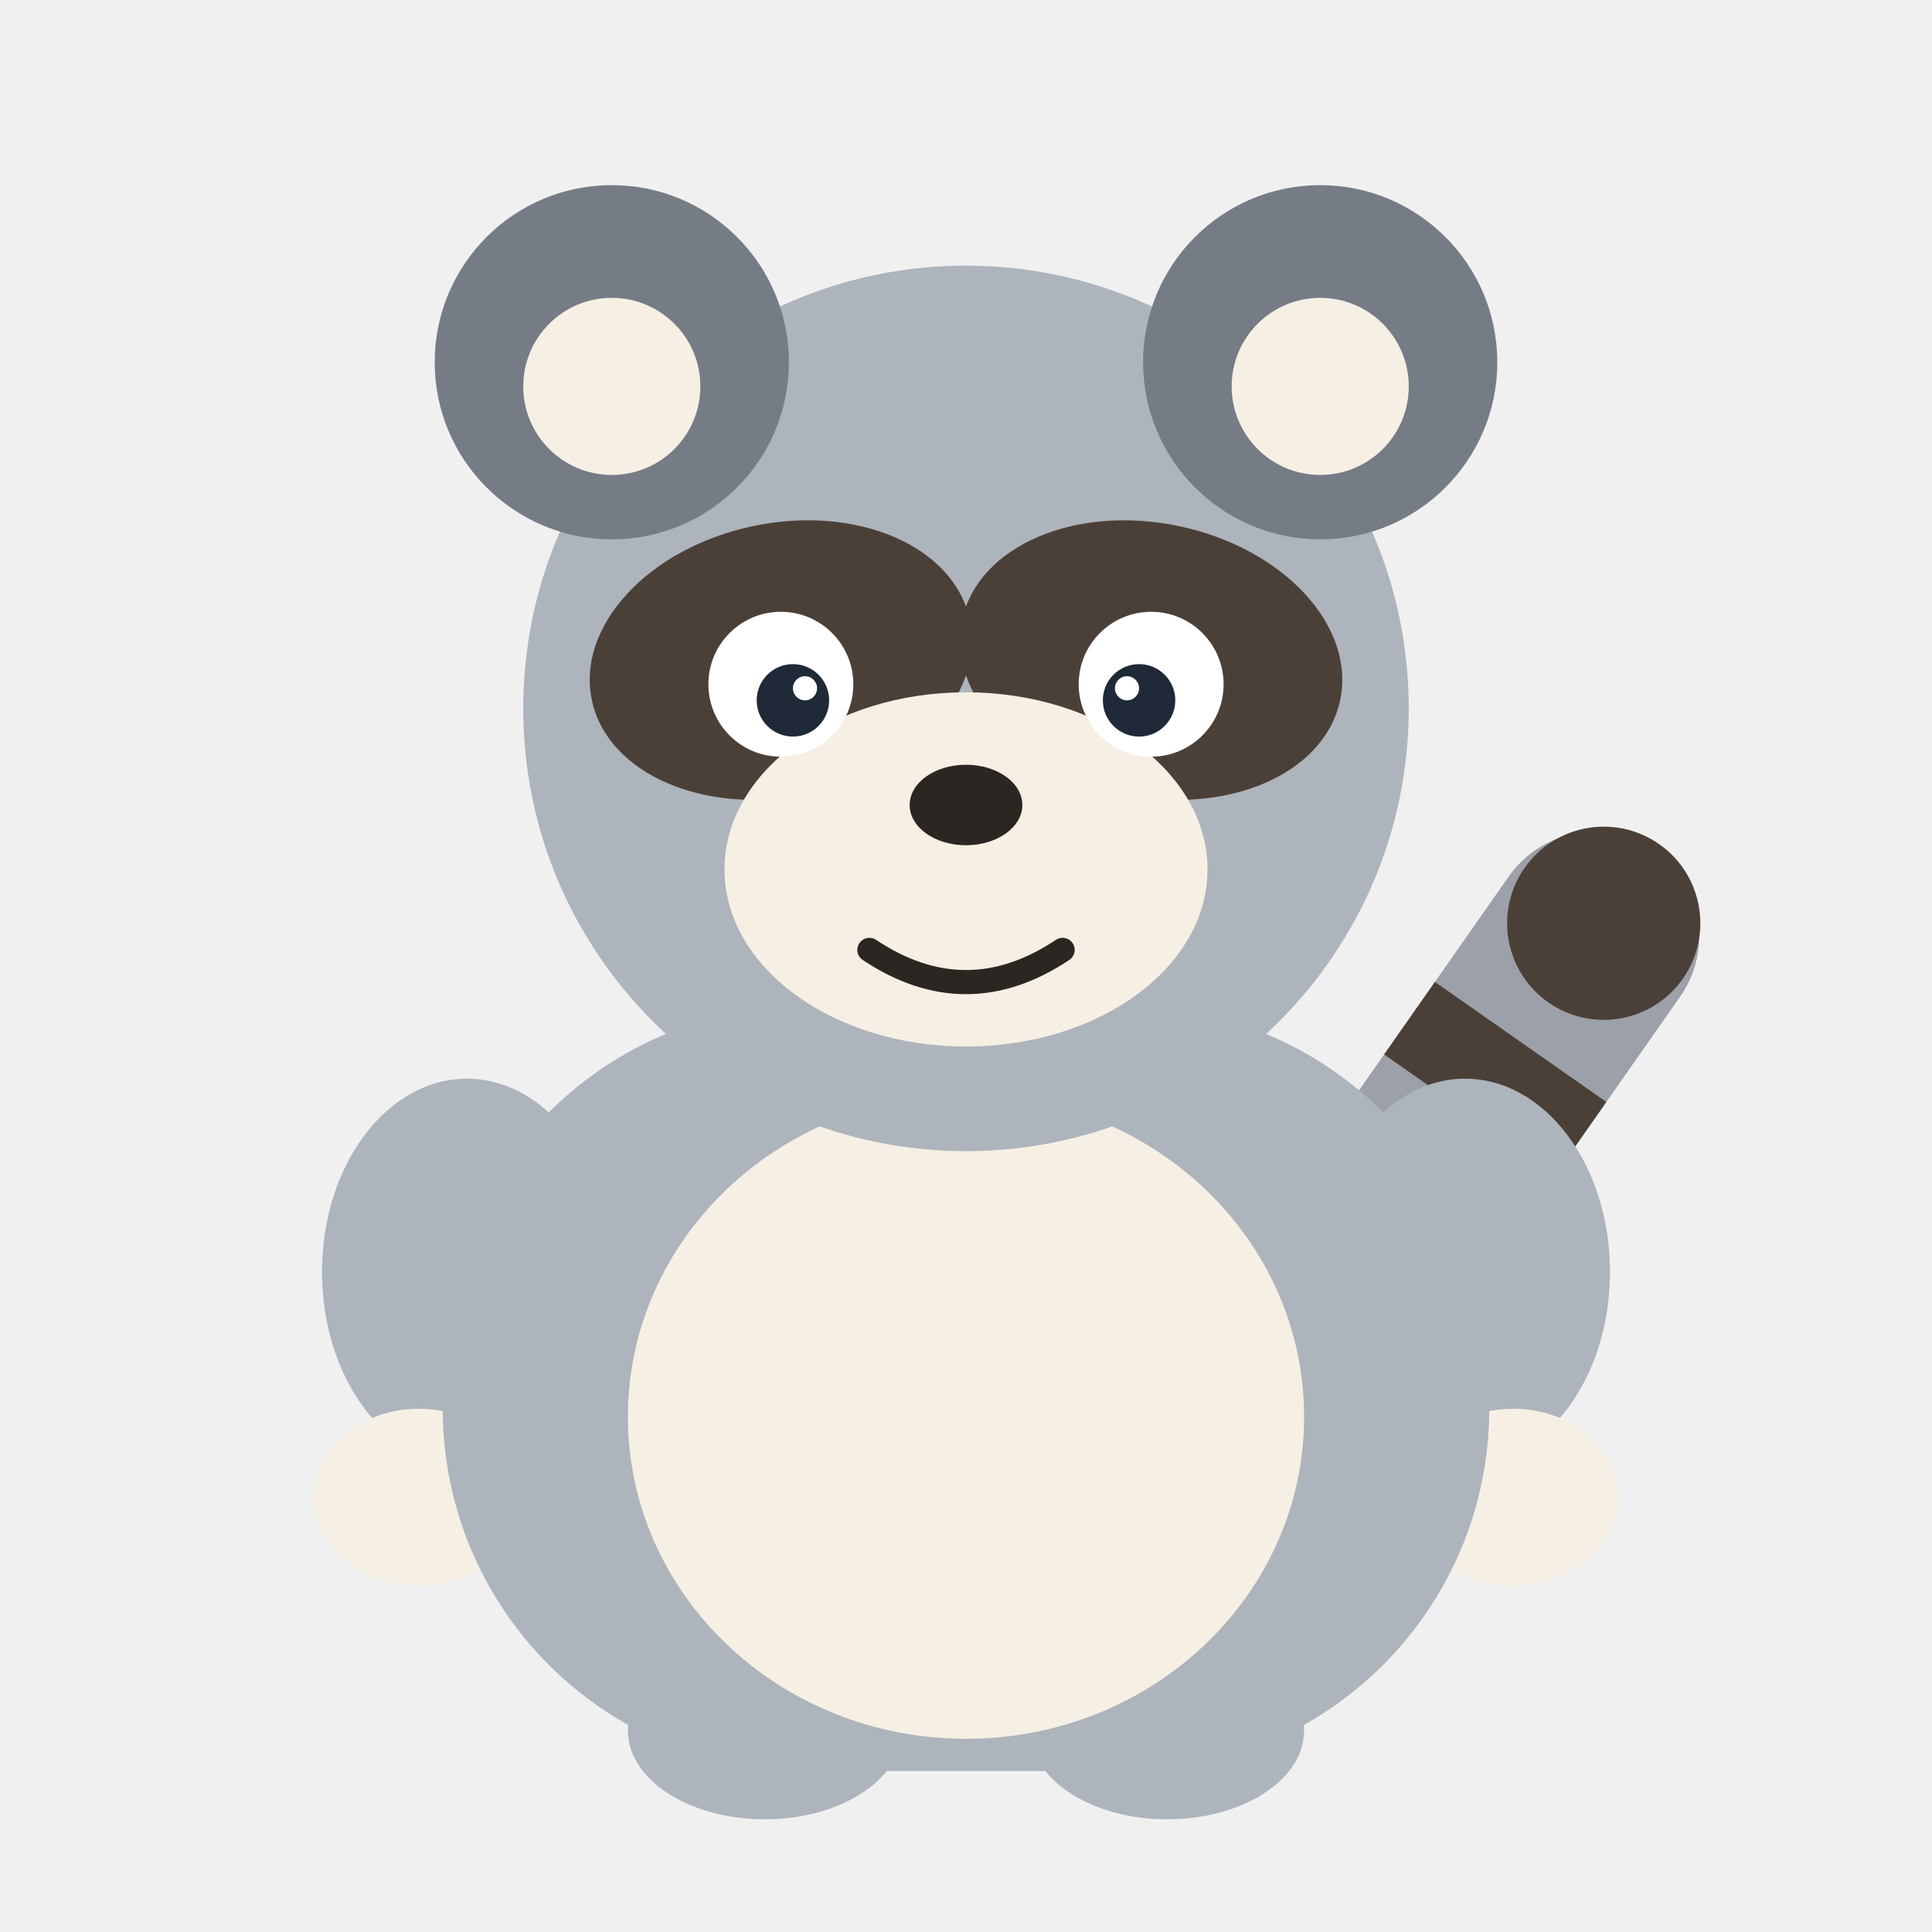
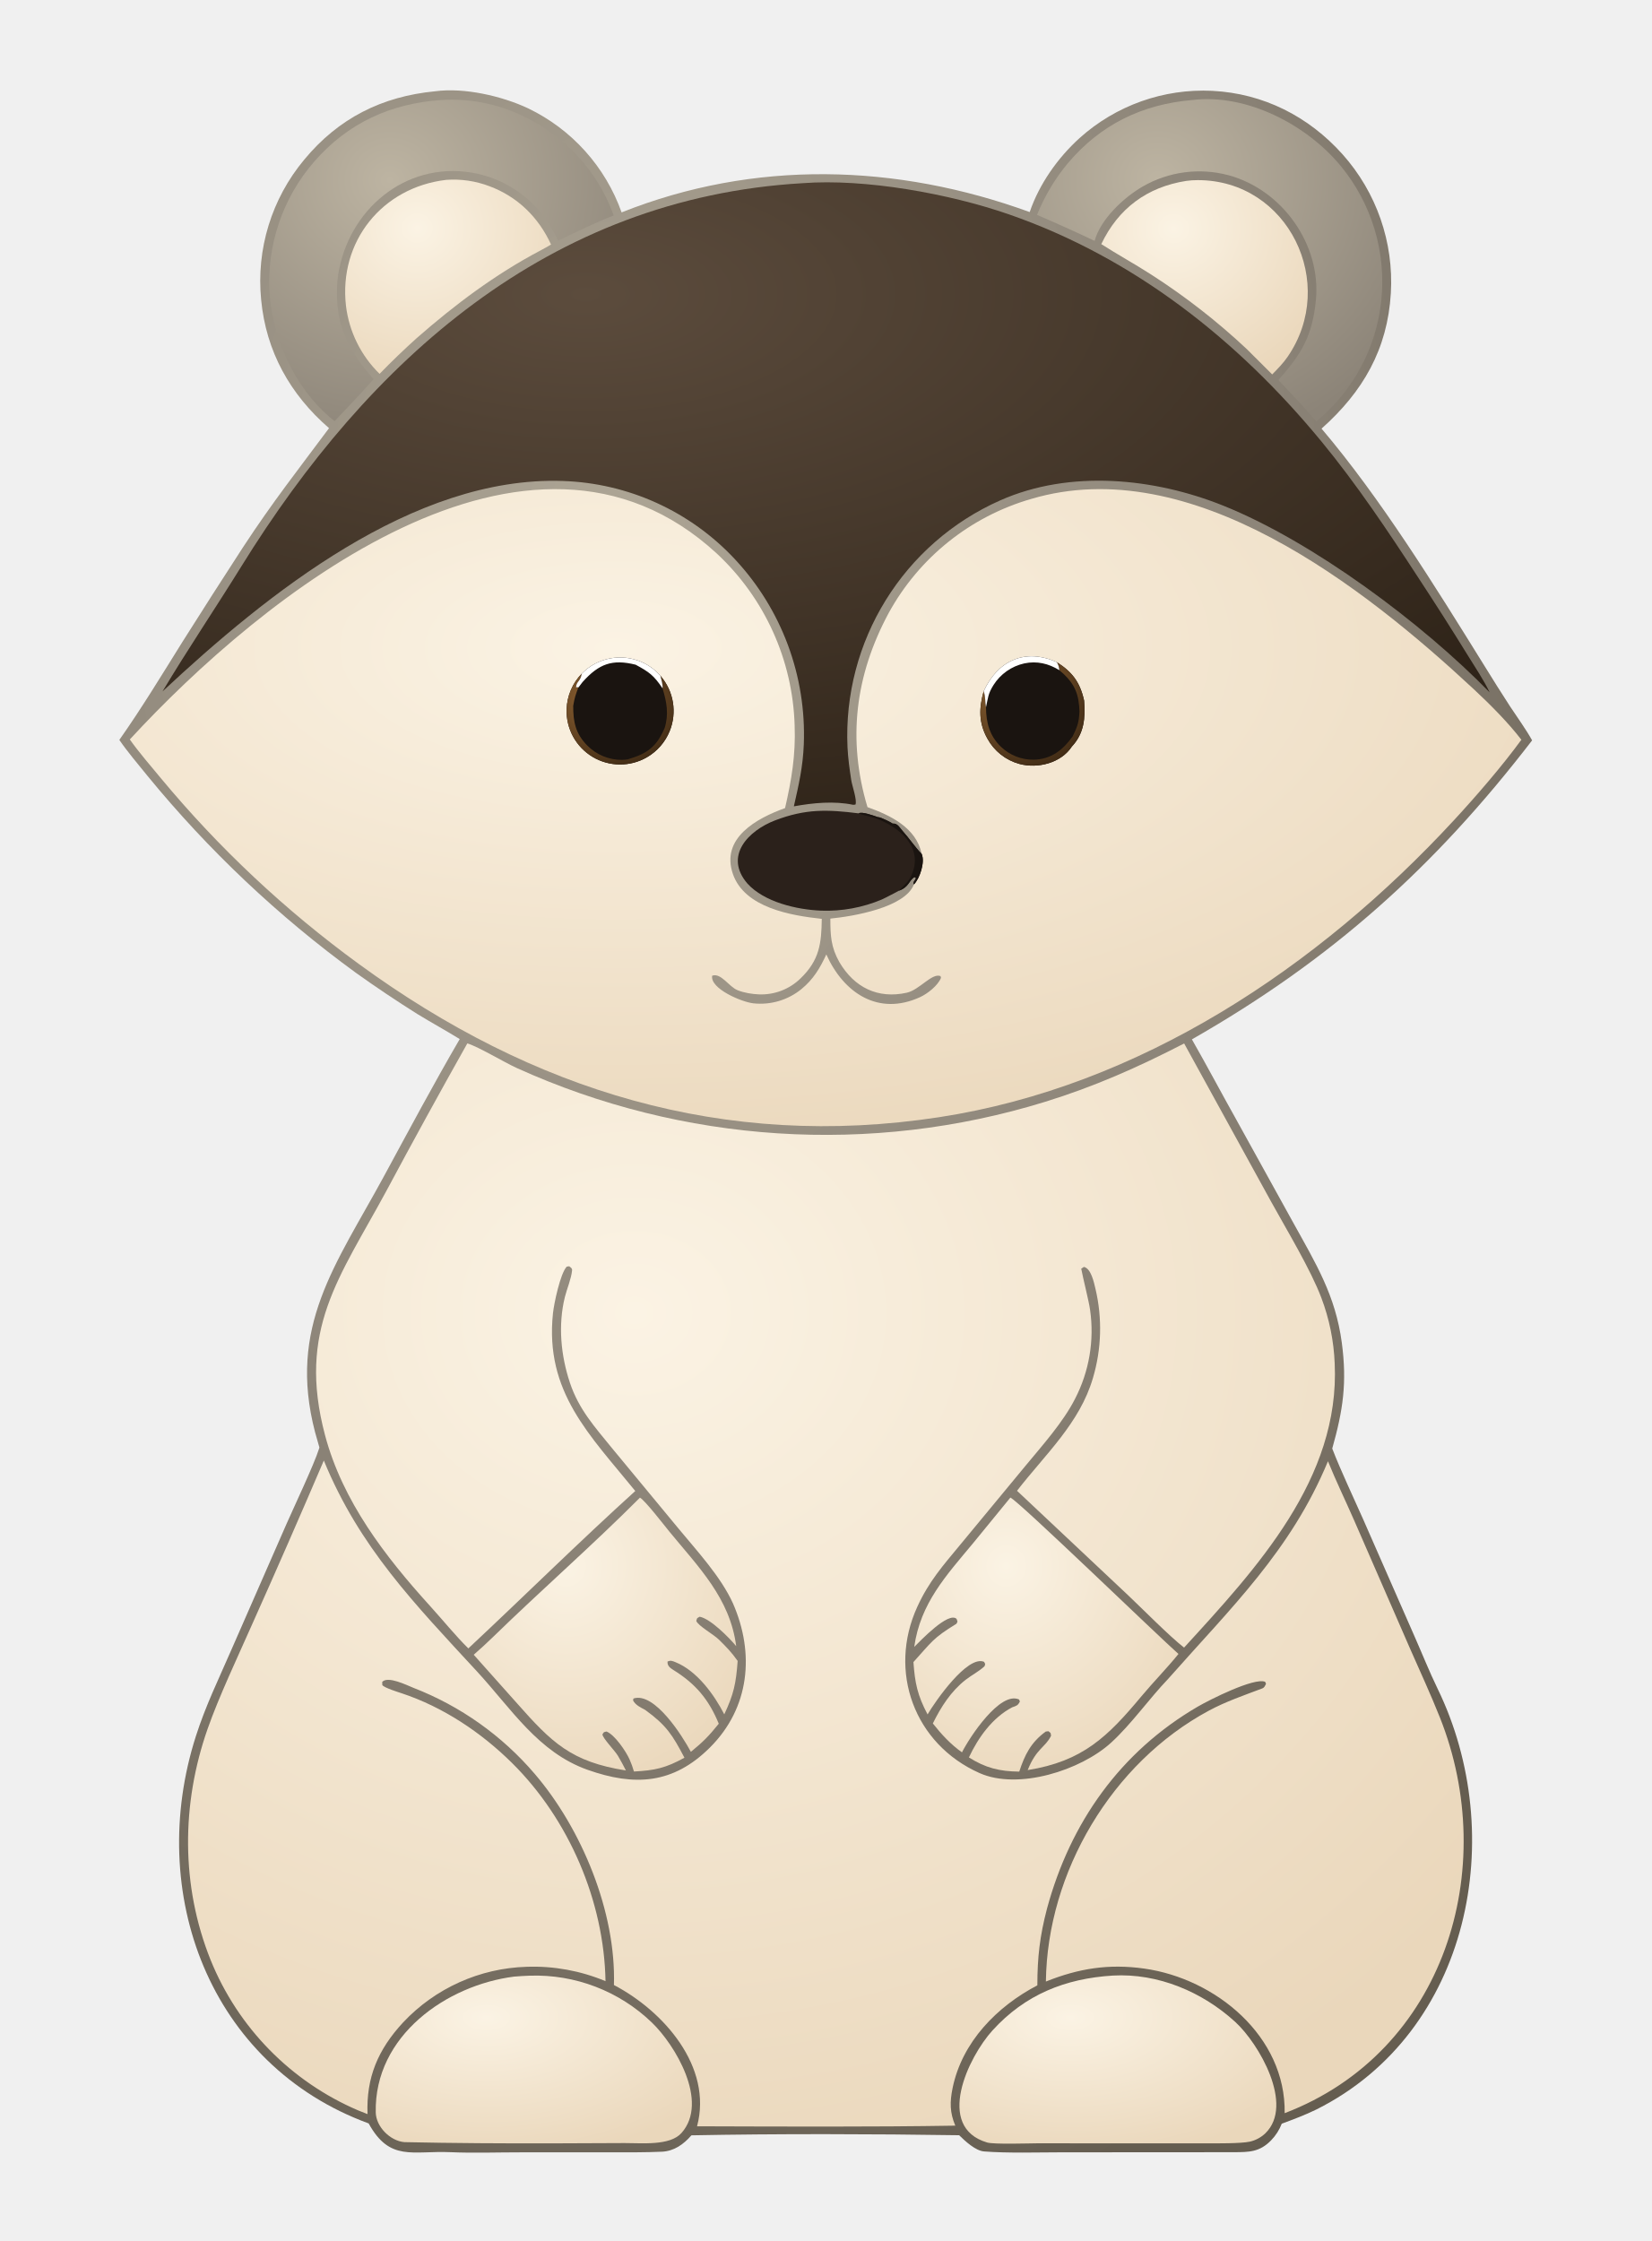
- <svg xmlns="http://www.w3.org/2000/svg" viewBox="0 0 240 240" width="240" height="240">
-   <g transform="translate(178,145) rotate(35)">
-     <rect x="-13" y="-48" width="26" height="85" rx="13" fill="#9CA0A8" />
-     <circle cx="0" cy="-37" r="12" fill="#4B4038" />
-     <rect x="-13" y="-19" width="26" height="11" fill="#4B4038" />
-     <rect x="-13" y="2" width="26" height="11" fill="#4B4038" />
-     <rect x="-13" y="23" width="26" height="11" fill="#4B4038" />
-   </g>
-   <ellipse cx="95" cy="215" rx="17" ry="11" fill="#ADB4BC" />
-   <ellipse cx="145" cy="215" rx="17" ry="11" fill="#ADB4BC" />
-   <ellipse cx="58" cy="158" rx="18" ry="24" fill="#ADB4BC" />
-   <ellipse cx="182" cy="158" rx="18" ry="24" fill="#ADB4BC" />
-   <ellipse cx="52" cy="186" rx="13" ry="11" fill="#F6EFE4" />
-   <ellipse cx="188" cy="186" rx="13" ry="11" fill="#F6EFE4" />
-   <rect x="55" y="125" width="130" height="95" rx="45" fill="#ADB4BC" />
-   <ellipse cx="120" cy="176" rx="42" ry="40" fill="#F6EFE4" />
-   <circle cx="120" cy="88" r="55" fill="#ADB4BC" />
-   <circle cx="76" cy="45" r="22" fill="#767C86" />
-   <circle cx="164" cy="45" r="22" fill="#767C86" />
-   <circle cx="76" cy="48" r="11" fill="#F6EFE4" />
-   <circle cx="164" cy="48" r="11" fill="#F6EFE4" />
-   <ellipse cx="97" cy="82" rx="24" ry="17" fill="#4B4038" transform="rotate(-12 97 82)" />
-   <ellipse cx="143" cy="82" rx="24" ry="17" fill="#4B4038" transform="rotate(12 143 82)" />
-   <ellipse cx="120" cy="108" rx="30" ry="22" fill="#F6EFE4" />
-   <circle cx="97" cy="85" r="9" fill="#FFFFFF" />
-   <circle cx="143" cy="85" r="9" fill="#FFFFFF" />
-   <circle cx="98.5" cy="87" r="4.5" fill="#1F2937" />
-   <circle cx="141.5" cy="87" r="4.5" fill="#1F2937" />
-   <circle cx="100" cy="85.5" r="1.5" fill="#FFFFFF" />
-   <circle cx="140" cy="85.5" r="1.5" fill="#FFFFFF" />
-   <ellipse cx="120" cy="100" rx="7" ry="5" fill="#2B2622" />
-   <path d="M108,118 Q120,126 132,118" stroke="#2B2622" stroke-width="3" fill="none" stroke-linecap="round" />
+ <svg xmlns="http://www.w3.org/2000/svg" viewBox="0 0 896 1216" width="896" height="1216">
+   <defs>
+     <radialGradient id="furGrad" cx="35%" cy="22%" r="85%">
+       <stop offset="0%" stop-color="#ADA595" />
+       <stop offset="55%" stop-color="#8C8478" />
+       <stop offset="100%" stop-color="#655D50" />
+     </radialGradient>
+     <radialGradient id="creamGrad" cx="35%" cy="25%" r="85%">
+       <stop offset="0%" stop-color="#FBF3E4" />
+       <stop offset="100%" stop-color="#EAD7BB" />
+     </radialGradient>
+     <radialGradient id="maskGrad" cx="32%" cy="18%" r="95%">
+       <stop offset="0%" stop-color="#5C4C3D" />
+       <stop offset="100%" stop-color="#2C2116" />
+     </radialGradient>
+     <radialGradient id="earGrad" cx="35%" cy="25%" r="85%">
+       <stop offset="0%" stop-color="#BDB4A2" />
+       <stop offset="100%" stop-color="#8C8478" />
+     </radialGradient>
+     <radialGradient id="irisGrad" cx="35%" cy="28%" r="75%">
+       <stop offset="0%" stop-color="#9C6B37" />
+       <stop offset="100%" stop-color="#432D16" />
+     </radialGradient>
+   </defs>
+   <path fill="url(#furGrad)" d="M558.748 115.071C563.917 99.891 573.977 85.635 585.814 74.923C605.509 57.193 631.422 47.979 657.89 49.292C685.597 50.72 710.072 63.138 728.5 83.714C746.921 104.342 756.359 131.462 754.725 159.07C752.916 189.636 739.491 212.652 717.117 232.578C749.436 270.657 778.883 318.399 805.301 360.949C809.927 368.469 814.641 375.934 819.442 383.343C823.283 389.157 828.062 395.754 831.382 401.734C778.346 470.725 722.439 520.771 646.77 563.98C654.973 578.343 662.953 593.423 671.106 607.974L701.794 663.504C714.053 685.668 724.675 702.891 728.104 728.52C731.016 750.278 728.792 765.165 722.921 786.005C727.541 798.003 734.318 812.201 739.651 824.276L767.408 887.531C771.567 896.947 775.633 907.135 780.105 916.336C818.597 995.534 798.154 1102.54 714.476 1144.56C708.156 1147.66 702.112 1149.9 695.524 1152.35C694.239 1155.7 692.291 1158.75 689.798 1161.32C683.529 1167.81 677.796 1167.76 669.514 1167.82L575.722 1167.88C563.034 1167.91 546.717 1168.4 533.962 1167.4C529.329 1167.03 523.69 1161.78 520.477 1158.61C473.963 1157.89 421.664 1157.76 375.187 1158.66C371.013 1163.49 365.835 1167.23 359.246 1167.54C350.107 1167.97 340.95 1167.87 331.801 1167.89L282.793 1167.89C270.297 1167.87 257.023 1168.36 244.566 1167.81C223.828 1166.9 211.5 1173.07 200.044 1152.2C113.472 1120.46 79.11 1026.95 106.281 942.101C111.676 925.254 118.65 911.134 125.638 895.009L155.517 826.797C159.645 817.43 170.481 794.526 173.119 786.108L173.323 785.443C172.496 782.699 171.713 779.941 170.975 777.172C155.998 719.786 182.32 686.188 208.171 638.564C221.651 613.73 235.232 588.242 249.46 563.831C242.003 559.192 233.938 554.818 226.36 550.152C215.073 543.058 203.998 535.633 193.15 527.884C151.055 497.222 113.047 461.31 80.049 421.02C75.359 415.219 68.837 407.531 64.756 401.484C76.85 384.318 87.934 366.01 99.06 348.19C109.876 331.044 120.807 313.97 131.852 296.97C148.074 272.211 161.403 255.364 178.543 232.324C157.418 214.032 144.367 190.684 141.708 162.648C138.979 135.192 147.408 107.791 165.099 86.616C183.653 64.177 207.244 52.296 236.16 49.527C251.809 47.405 272.372 52.076 286.656 58.821C310.32 70.214 328.524 90.497 337.301 115.25C409.369 86.543 486.444 88.755 558.748 115.071Z" />
+   <path fill="url(#creamGrad)" d="M253.595 566.154C259.938 568.127 273.434 576.359 280.511 579.565C370.569 620.354 472.395 627.076 567.027 597.884C593.719 589.65 617.448 579.168 642.561 566.197L689.868 652.243C698.213 667.362 711.24 688.91 717.006 704.201C721.336 715.621 723.784 727.667 724.255 739.871C727.176 802.369 681.889 850.955 642.524 894.009C634.835 888.08 619.667 872.713 612.199 865.653L551.871 808.919C567.228 789.088 585.925 772.228 593.078 747.7C597.735 732.006 598.214 715.369 594.466 699.433C593.624 695.93 592.117 688.34 588.176 687.435C587.69 687.76 587.204 688.084 586.719 688.409C587.726 693.883 590.861 705.909 591.52 710.77C593.893 727.298 591.046 744.154 583.375 758.985C576.945 771.685 565.615 784.288 556.471 795.364L521.333 837.854C511.688 849.538 504.107 857.982 497.727 871.94C481.754 906.89 496.055 946.346 531.57 962.113C552.527 971.416 586.458 960.671 602.995 945.534C613.944 935.512 623.466 921.866 633.805 911.07C667.861 872.476 700.462 841.5 720.606 792.889C724.8 803.332 730.258 814.543 734.837 825.042L765.271 894.841C770.68 907.116 776.344 919.388 781.309 931.846C814.055 1014 784.058 1113.39 697.105 1146.64C697.786 1104.91 659.716 1073.65 620.895 1068.18C601.66 1065.47 585.405 1068.07 567.538 1075.21C568.278 1015.78 603.422 956.519 655.923 928.253C665.238 923.237 674.999 919.926 684.832 916.208C686.198 915.691 686.351 914.843 686.986 913.648L686.496 912.563C680.501 910.14 656.265 922.364 649.985 926.023C607.904 950.542 580.779 988.96 568.135 1035.67C564.261 1050.46 562.902 1062.1 562.908 1077.28C541.043 1088.72 522.068 1107.95 516.931 1132.93C515.361 1140.56 515.365 1146.26 518.38 1153.41C472.379 1154.17 424.275 1153.89 378.244 1153.76C386.848 1121.47 360.073 1091.19 333.141 1077.11C334.348 1037.52 315.707 992.386 290.195 962.567C272.461 941.787 249.845 925.737 224.376 915.857C220.667 914.381 210.448 909.248 207.408 912.636C207.425 913.208 207.441 913.78 207.457 914.352C208.541 915.843 216.241 918.227 217.917 918.781C240.36 926.206 261.011 939.965 277.836 956.606C308.743 987.175 327.801 1031.66 328.573 1075.01C315.048 1069.35 300.456 1066.69 285.803 1067.21C260.313 1067.96 236.171 1078.83 218.718 1097.42C205.099 1112.16 198.686 1127.24 199.436 1147.15C197.758 1146.52 196.094 1145.86 194.445 1145.17C157.966 1129.61 129.137 1100.24 114.271 1063.48C98.138 1023.26 98.37 978.873 112.623 938.207C118.8 920.585 128.923 899.243 136.592 881.89C149.89 852.207 162.934 822.41 175.724 792.505C195.021 839.598 225.072 870.344 258.85 906.97C277.451 927.141 292.018 950.797 318.797 960.307C344.389 969.395 365.332 968.072 385.229 948.237C406.792 926.74 409.664 897.211 397.707 869.958C391.168 855.542 378.263 841.618 368.218 829.457L332.068 785.749C322.727 774.247 314.091 764.785 309.252 750.279C304.338 735.548 302.75 719.036 306.514 703.809C307.599 699.421 310.012 693.852 310.431 689.328C310.541 688.151 309.758 687.844 308.874 687.085L307.517 687.304C303.998 691.065 300.616 707.376 300.066 712.563C295.533 755.336 320.054 778.657 344.72 809.043C314.26 836.608 284.233 866.34 254.142 894.449C247.214 887.638 239.971 878.702 233.391 871.455C208.957 844.543 185.9 814.587 176.38 778.773C161.154 721.494 184.275 693.172 209.537 646.445C223.941 619.528 238.628 592.763 253.595 566.154Z" />
+   <path fill="url(#creamGrad)" d="M470.727 437.964C459.678 401.123 464.138 366.297 482.235 332.618C498.732 302.539 526.536 280.273 559.494 270.748C646.391 244.912 739.844 318.234 799.764 374.004C808.388 382.03 818.419 392.09 825.55 401.397C815.184 415.636 801.03 431.996 789.046 444.974C715.301 524.839 618.603 589.497 509.605 606.209C392.741 624.128 288.905 591.795 194.846 523.16C154.929 494.109 118.786 460.198 87.252 422.212C81.983 415.849 75.109 407.901 70.442 401.242C141.976 323.589 286.842 206.283 388.906 300.301C414.926 324.508 430.16 358.132 431.203 393.654C431.8 409.678 429.561 423.001 426 438.483C410.598 444.009 390.912 454.747 397.716 474.294C404.095 492.62 429.315 496.795 445.925 498.58C445.755 511.797 444.724 520.97 434.404 530.894C428.401 536.77 420.237 539.906 411.844 539.562C408.205 539.441 403.668 538.702 400.215 537.291C395.434 535.339 391.287 527.742 386.451 529.425C385.191 536.461 402.516 543.748 408.808 544.423C418.181 545.444 427.572 542.663 434.877 536.701C441.282 531.485 445.003 525.278 448.388 517.896C457.724 538.702 476.533 551.53 499.322 541.033C503.33 539.186 508.94 534.785 510.624 530.59L510.367 529.651C505.777 527.745 498.94 537.128 492.078 538.658C476.382 542.158 463.594 535.842 455.5 522.109C450.856 513.939 450.593 507.572 450.58 498.448C462.741 497.252 491.083 492.523 495.925 479.901C499.191 476.459 502.036 467.725 500.112 463.339C497.278 449.141 483.077 442.337 470.727 437.964Z" />
+   <path fill="#1A1410" d="M533.777 375.074C541.395 358.39 556.351 351.519 573.509 359.324C581.708 364.522 585.956 370.063 588.161 379.665L588.282 380.215C588.97 389.531 588.376 397.855 581.637 405.066C575.798 414.03 563.129 417.212 553.154 414.519C545.744 412.493 539.48 407.535 535.807 400.789C530.988 392.141 531.213 384.287 533.777 375.074Z" />
+   <path fill="url(#irisGrad)" d="M573.509 359.324C581.708 364.522 585.956 370.063 588.161 379.665L588.282 380.215C588.97 389.531 588.376 397.855 581.637 405.066C575.798 414.03 563.129 417.212 553.154 414.519C545.744 412.493 539.48 407.535 535.807 400.789C530.988 392.141 531.213 384.287 533.777 375.074C534.914 378.355 534.405 380.507 535.034 383.763C535.1 392.013 536.895 399.112 543.011 405.085C547.807 409.769 554.278 412.34 560.982 412.225C570.489 411.996 576.869 406.903 582.124 399.496C584.756 393.955 585.439 392.144 585.764 386.068C585.726 385.012 585.661 383.957 585.572 382.904C584.81 374.197 581.415 369.125 574.861 363.67C574.498 361.383 574.544 361.419 573.509 359.324Z" />
+   <path fill="#FFFFFF" d="M533.777 375.074C541.395 358.39 556.351 351.519 573.509 359.324C574.544 361.419 574.498 361.383 574.861 363.67C569.012 360.029 562.611 358.517 555.775 359.982C548.89 361.515 542.898 365.727 539.125 371.687C536.037 376.607 536.208 378.578 535.034 383.763C534.405 380.507 534.914 378.355 533.777 375.074Z" />
+   <path fill="#1A1410" d="M315.671 365.539C324.209 356.762 337.337 354.285 348.487 359.346C352.259 361.059 355.622 363.558 358.348 366.678C365.586 374.959 367.524 386.619 363.354 396.796C360.922 402.729 356.596 407.69 351.049 410.906C341.917 416.2 330.63 416.122 321.573 410.701C312.515 405.28 307.112 395.371 307.463 384.821C307.703 377.596 310.63 370.721 315.671 365.539Z" />
+   <path fill="url(#irisGrad)" d="M307.463 384.821C307.703 377.596 310.63 370.721 315.671 365.539C314.951 370.043 312.611 369.599 312.601 373.169L313.153 372.843L313.841 373.015C312.268 377.208 311.787 378.624 311.046 382.998C311.02 391.626 312.272 398.067 318.664 404.525C323.634 409.557 330.426 412.368 337.499 412.32C338.575 412.306 339.575 412.193 340.636 412.04C351.149 408.967 356.277 405.309 360.672 395.009C363.02 387.515 361.764 380.752 359.499 373.477C359.826 371.742 358.808 368.547 358.348 366.678C365.586 374.959 367.524 386.619 363.354 396.796C360.922 402.729 356.596 407.69 351.049 410.906C341.917 416.2 330.63 416.122 321.573 410.701C312.515 405.28 307.112 395.371 307.463 384.821Z" />
+   <path fill="#FFFFFF" d="M315.671 365.539C324.209 356.762 337.337 354.285 348.487 359.346C352.259 361.059 355.622 363.558 358.348 366.678C358.808 368.547 359.826 371.742 359.499 373.477C354.765 366.465 352.289 364.651 344.903 360.672C332.211 357.531 325.022 360.157 316.108 370.095C315.539 370.729 314.272 372.638 313.841 373.015L313.153 372.843L312.601 373.169C312.611 369.599 314.951 370.043 315.671 365.539Z" />
+   <path fill="url(#maskGrad)" d="M435.364 99.411C469.445 96.787 515.294 105.129 547.552 116.339C615.359 139.903 671.623 184.415 716.903 239.346C736.102 262.636 753.35 288.444 769.813 313.747C778.887 327.549 787.762 341.482 796.435 355.54C800.462 362.094 805.015 368.752 808.311 375.646C771.669 338.078 712.514 293.93 663.756 274.36C626.281 259.319 580.681 254.718 542.82 271.479C490.2 294.781 457.271 347.983 459.888 405.471C460.18 411.476 461.013 417.433 461.927 423.368C462.392 426.395 465.171 434.102 464.214 436.57L462.978 436.703C452.631 434.522 441.121 435.636 430.782 437.533C433.441 425.826 435.696 416.064 436.171 403.946C437.619 366.821 424.177 330.655 398.833 303.486C374.552 277.405 340.857 262.103 305.24 260.983C224.03 258.269 144.759 322.361 88.164 375.199C101.935 352.206 116.964 329.95 131.031 307.224C200.019 195.773 297.68 107.414 435.364 99.411Z" />
+   <path fill="url(#creamGrad)" d="M603.893 1071.97C628.366 1070.59 652.461 1080.83 670.282 1097.12C683.123 1108.85 702.414 1142.13 686.669 1157.52C684.317 1159.78 681.392 1161.36 678.21 1162.09C673.408 1163.16 659.752 1163.01 654.315 1163.03L610.225 1163.03L563.346 1162.98C558.489 1163.01 539.369 1163.65 535.677 1162.56C507.258 1154.17 525.436 1116.18 538.574 1101.73C556.217 1082.32 577.994 1073.56 603.893 1071.97Z" />
+   <path fill="url(#creamGrad)" d="M278.943 1072.54C281.741 1072.33 284.664 1072.1 287.464 1072.03C312.078 1071.2 335.979 1080.37 353.72 1097.45C366.291 1109.54 384.889 1140.33 369.824 1157.37C363.533 1164.48 348.176 1162.81 338.954 1162.86L300.003 1163.02C273.653 1163.09 245.796 1162.93 219.43 1162.36C211.628 1161.68 204.049 1153.93 203.892 1146.23C203.04 1104.48 242.501 1077.17 278.943 1072.54Z" />
+   <path fill="url(#creamGrad)" d="M548.264 812.617C552.65 814.353 628.568 887.849 639.479 897.461C633.33 905.087 625.7 912.852 619.443 920.358C601.046 942.424 587.499 955.703 557.657 960.472C562.399 948.598 567.272 948.206 570.341 941.862C570.008 939.916 570.447 940.72 568.945 939.389L567.474 939.559C559.407 945.396 556.01 952.317 553.083 961.306C542.397 961.185 534.787 959.326 525.767 953.599C530.822 942.81 538.554 932.005 549.272 926.405C551.764 925.539 552.349 925.38 553.439 923.28L552.978 922.164C542.653 917.502 526.096 942.684 522.005 950.843C515.995 946.653 510.689 940.896 506.192 935.166C510.603 926.23 516.031 917.666 524.038 911.447C527.453 908.794 530.893 907.183 534.232 904.134C534.729 902.518 534.779 903.298 533.99 901.726C524.995 897.9 507.449 923.243 503.333 930.27C497.817 919.847 496.475 913.233 495.665 901.86C505.56 890.976 506.097 888.952 518.999 881.08C519.796 879.466 519.693 880.319 519.068 878.419C514.67 874.296 499.54 890.212 496.098 893.639C499.424 869.935 513.474 854.866 527.969 837.443L548.264 812.617Z" />
+   <path fill="url(#creamGrad)" d="M347.27 812.639C350.266 814.443 360.421 827.647 363.074 830.886C378.975 850.294 396.116 867.118 399.488 893.227C395.725 888.671 385.51 878.305 379.665 877.253C377.901 878.325 378.484 877.589 377.823 879.51C378.824 882.239 387.199 886.789 390.186 889.756C394.316 893.859 396.817 896.366 400.281 901.243C399.372 913.58 398.177 919.194 393.02 930.235C387.537 919.508 378.236 906.701 366.674 901.972C364.718 901.172 363.988 900.84 362.244 901.539C361.984 903.806 363.59 905.037 365.34 906.121C377.418 913.602 384.558 922.044 390.034 935.308C384.603 942.041 381.589 945.11 374.897 950.58C370.411 942.149 355.211 917.91 343.732 921.635L343.518 922.672C344.862 925.24 347.63 926.494 350.104 927.821C361.681 936.212 364.958 941.482 371.405 953.768C361.215 959.382 355.334 960.65 344.011 961.249C343.374 959.02 342.584 956.838 341.644 954.719C339.656 950.253 333.593 941.3 329.095 939.537C327.274 940.065 327.978 939.557 326.898 941.096C327.044 943.204 333.682 949.978 335.286 952.68C336.911 955.416 338.194 957.826 339.642 960.677C309.915 956.039 299.349 945.479 280.487 924.162L257.058 897.893C260.662 894.744 264.281 891.429 267.708 888.09C293.77 862.69 321.626 838.384 347.27 812.639Z" />
+   <path fill="url(#earGrad)" d="M239.311 54.283C254.393 53.297 269.476 56.177 283.134 62.649C306.471 73.691 324.28 92.53 333.017 116.926C323.571 120.486 312.049 126.217 302.843 130.589C300.547 125.555 297.679 120.801 294.296 116.423C284.079 103.418 269.073 95.053 252.638 93.201C216.467 89.138 186.78 117.162 183.09 152.45L183.027 153.367C181.549 175.811 188.484 189.535 202.706 205.731C195.908 213.495 188.66 221.004 181.56 228.503C180.667 227.822 179.794 227.116 178.942 226.386C159.887 210.024 148.009 183.952 146.27 159.067C144.673 133.011 153.381 107.372 170.516 87.677C188.767 66.74 211.894 56.184 239.311 54.283Z" />
+   <path fill="url(#earGrad)" d="M646.934 54.274C676.532 50.626 709.237 67.756 727.684 90.243C744.383 110.61 752.255 136.803 749.551 163.001C746.895 188.686 734.21 212.285 714.252 228.671C707.939 221.122 700.491 213.432 693.703 206.227C706.332 191.919 712.115 182.439 714.067 162.709C716.91 132.584 695.756 102.998 666.685 95.091C650.944 90.865 634.17 93.07 620.056 101.219C609.756 107.163 597.201 118.905 593.977 130.702C583.65 125.806 573.231 121.105 562.726 116.602C566.805 106.429 572.458 96.96 579.477 88.542C597.202 67.572 619.754 56.589 646.934 54.274Z" />
+   <path fill="url(#creamGrad)" d="M643.65 98.169C645.686 97.867 647.768 97.741 649.855 97.738C699.114 97.668 726.198 153.859 698.641 193.69C696.199 197.219 693.387 200.051 690.332 203.171L676.676 189.538C660.639 174.474 643.255 160.912 624.742 149.021C615.771 143.229 606.522 138.19 597.598 132.461C606.827 113.058 622.523 101.477 643.65 98.169Z" />
+   <path fill="url(#creamGrad)" d="M242.156 97.597C250.13 97.024 258.132 98.202 265.602 101.048C280.857 106.726 292.263 117.952 299.016 132.678C297.259 133.752 295.324 134.823 293.504 135.782C268.806 148.798 247.041 165.15 226.09 183.488C219.171 189.719 212.462 196.179 205.974 202.858C195.881 192.995 189.45 179.988 187.74 165.98C183.732 131.05 207.358 101.653 242.156 97.597Z" />
+   <path fill="#2B211B" d="M487.782 483.323C487.826 483.309 480.174 487.366 478.537 488.067C468.125 492.469 456.875 494.537 445.579 494.125C432.222 493.589 414.65 489.457 405.58 479.433C392.679 464.463 406.062 450.684 420.648 445.128C437.261 438.802 448.96 439.212 465.943 441.341C467.722 440.198 474.262 442.665 476.527 443.45C477.508 443.103 484.698 446.852 484.332 446.901C487.04 446.537 488.319 449.283 489.744 450.86C493.424 454.929 496.324 459.418 500.112 463.339C502.036 467.725 499.191 476.459 495.925 479.901C494.809 477.994 498.593 476.569 496.139 475.921C493.076 477.973 493.2 481.374 487.782 483.323Z" />
+   <path fill="#1A1410" d="M465.943 441.341C467.722 440.198 474.262 442.665 476.527 443.45C477.508 443.103 484.698 446.852 484.332 446.901C487.04 446.537 488.319 449.283 489.744 450.86C493.424 454.929 496.324 459.418 500.112 463.339C502.036 467.725 499.191 476.459 495.925 479.901C494.809 477.994 498.593 476.569 496.139 475.921C493.076 477.973 493.2 481.374 487.782 483.323C491.295 479.392 493.331 478.641 495.28 473.223C500.445 458.859 487.346 448.546 475.368 444.111C472.329 442.985 468.826 442.572 465.943 441.341Z" />
</svg>
